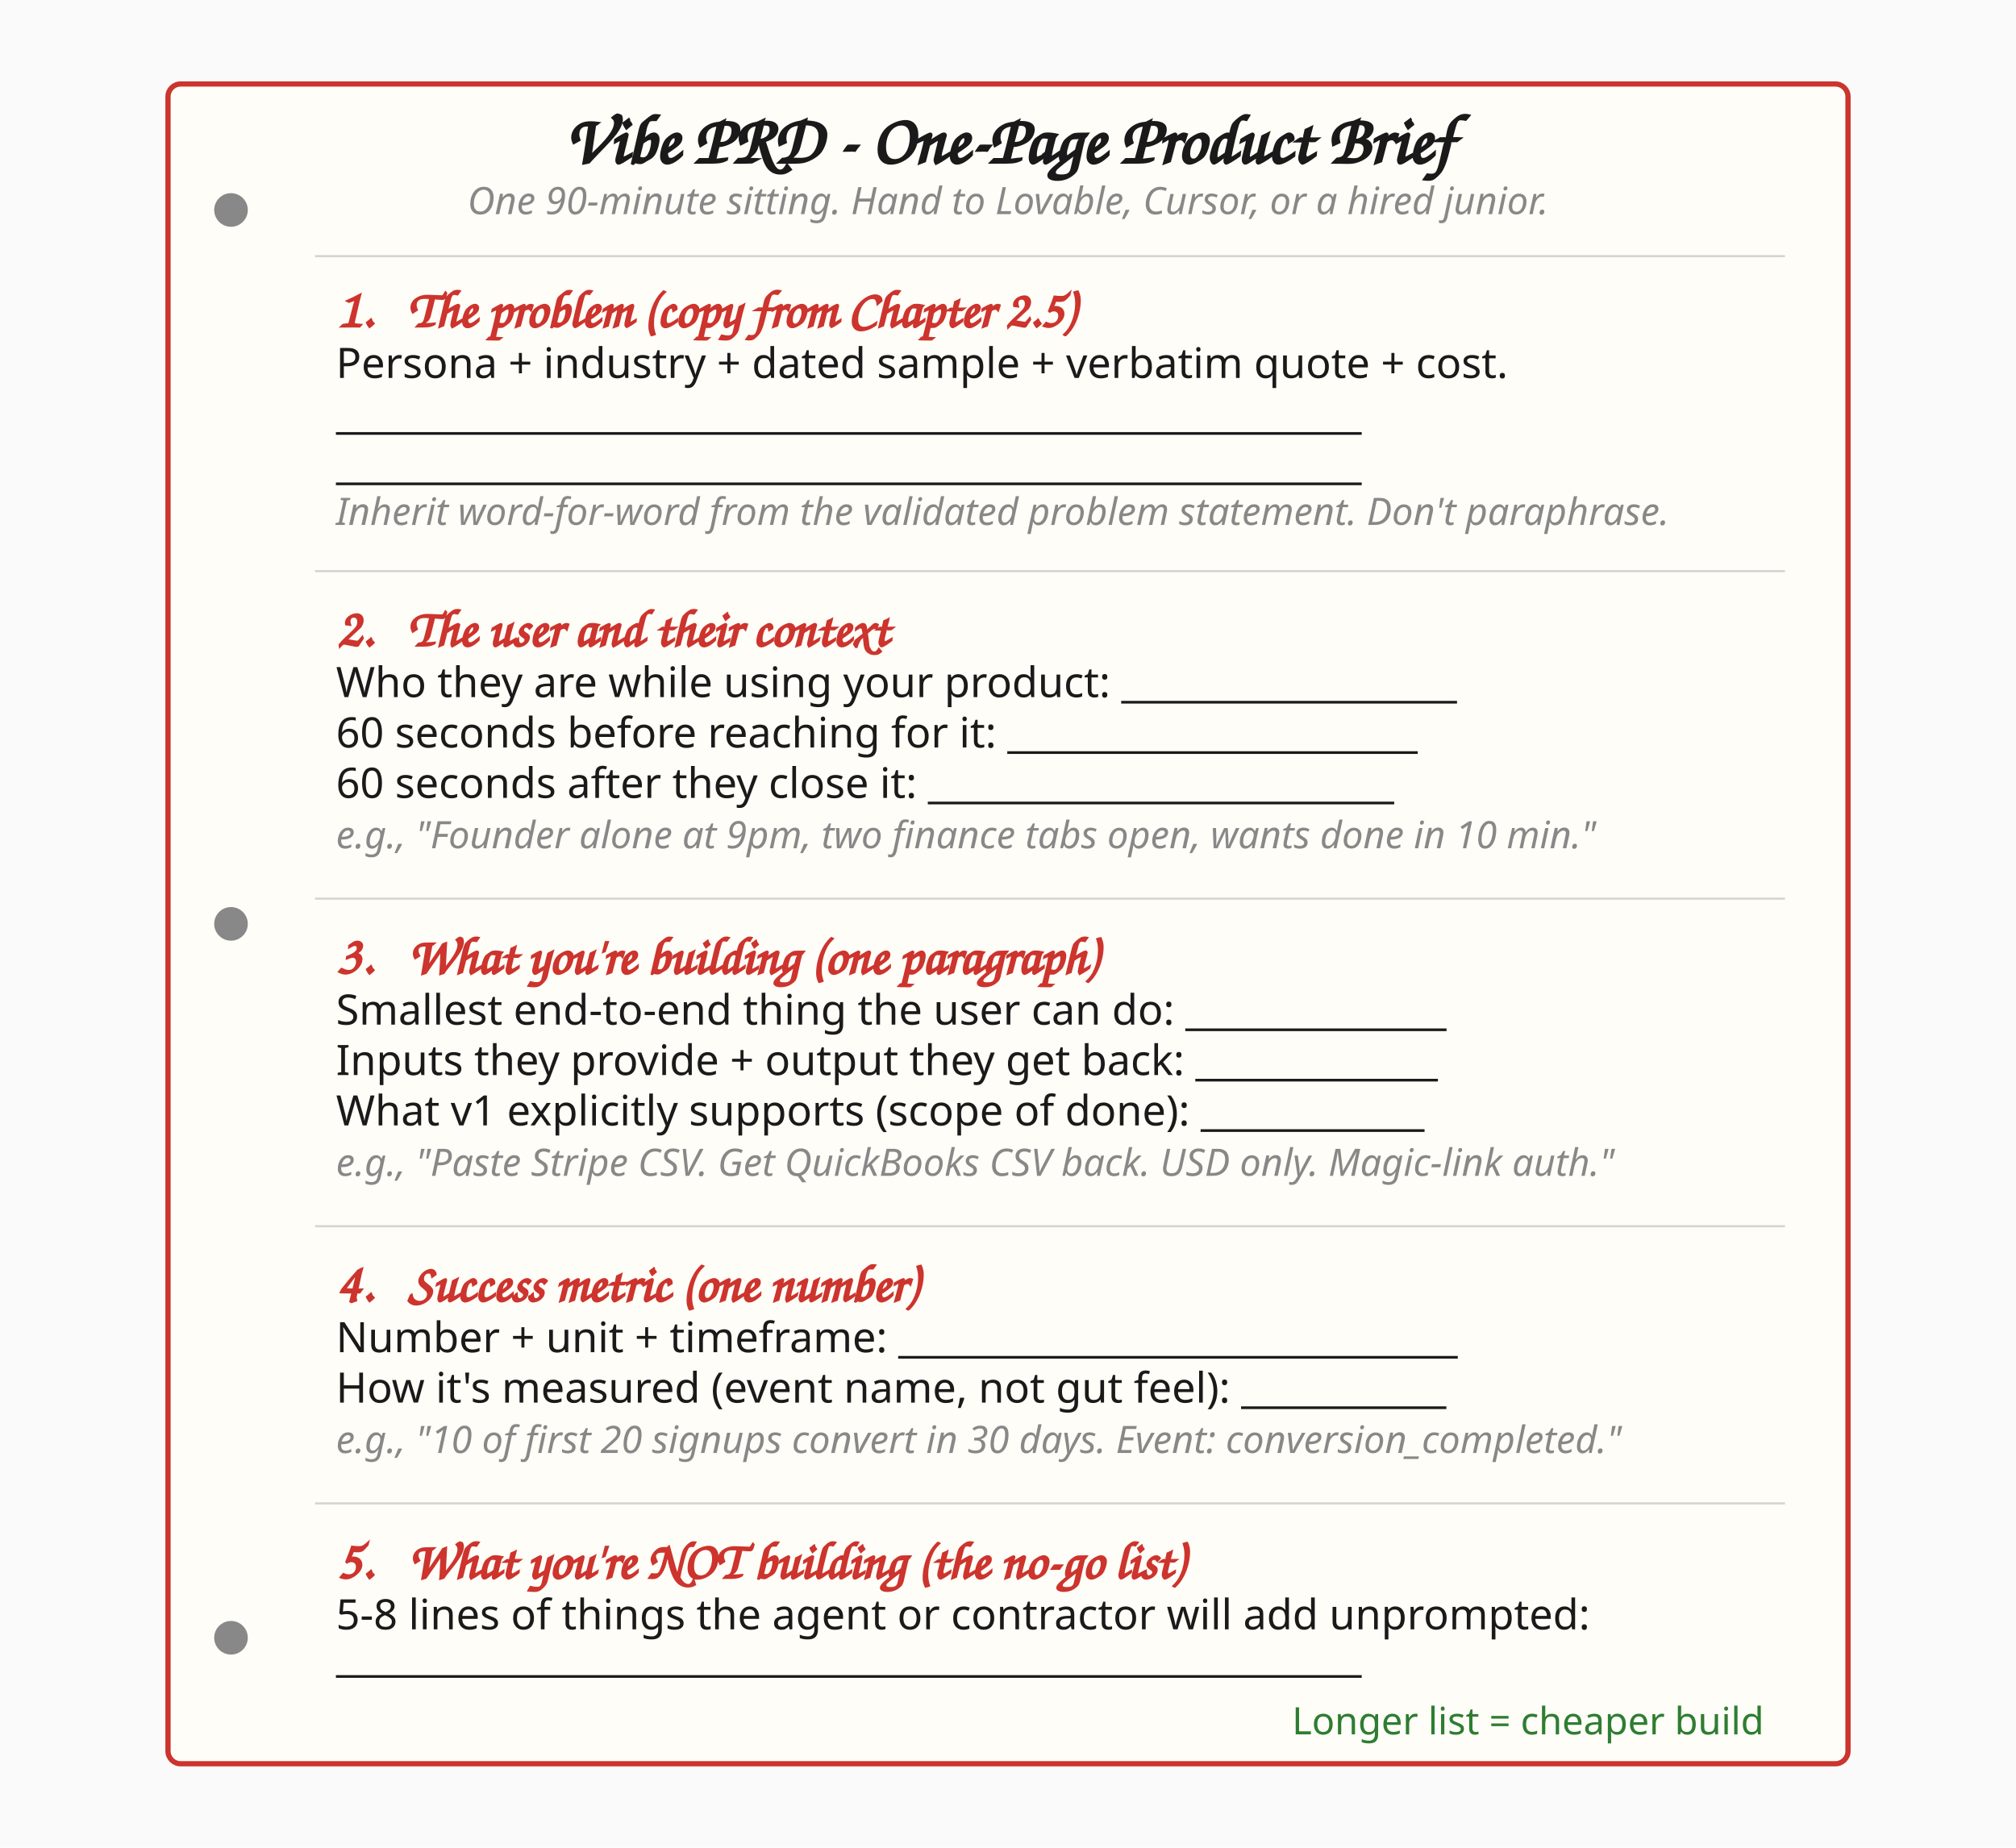
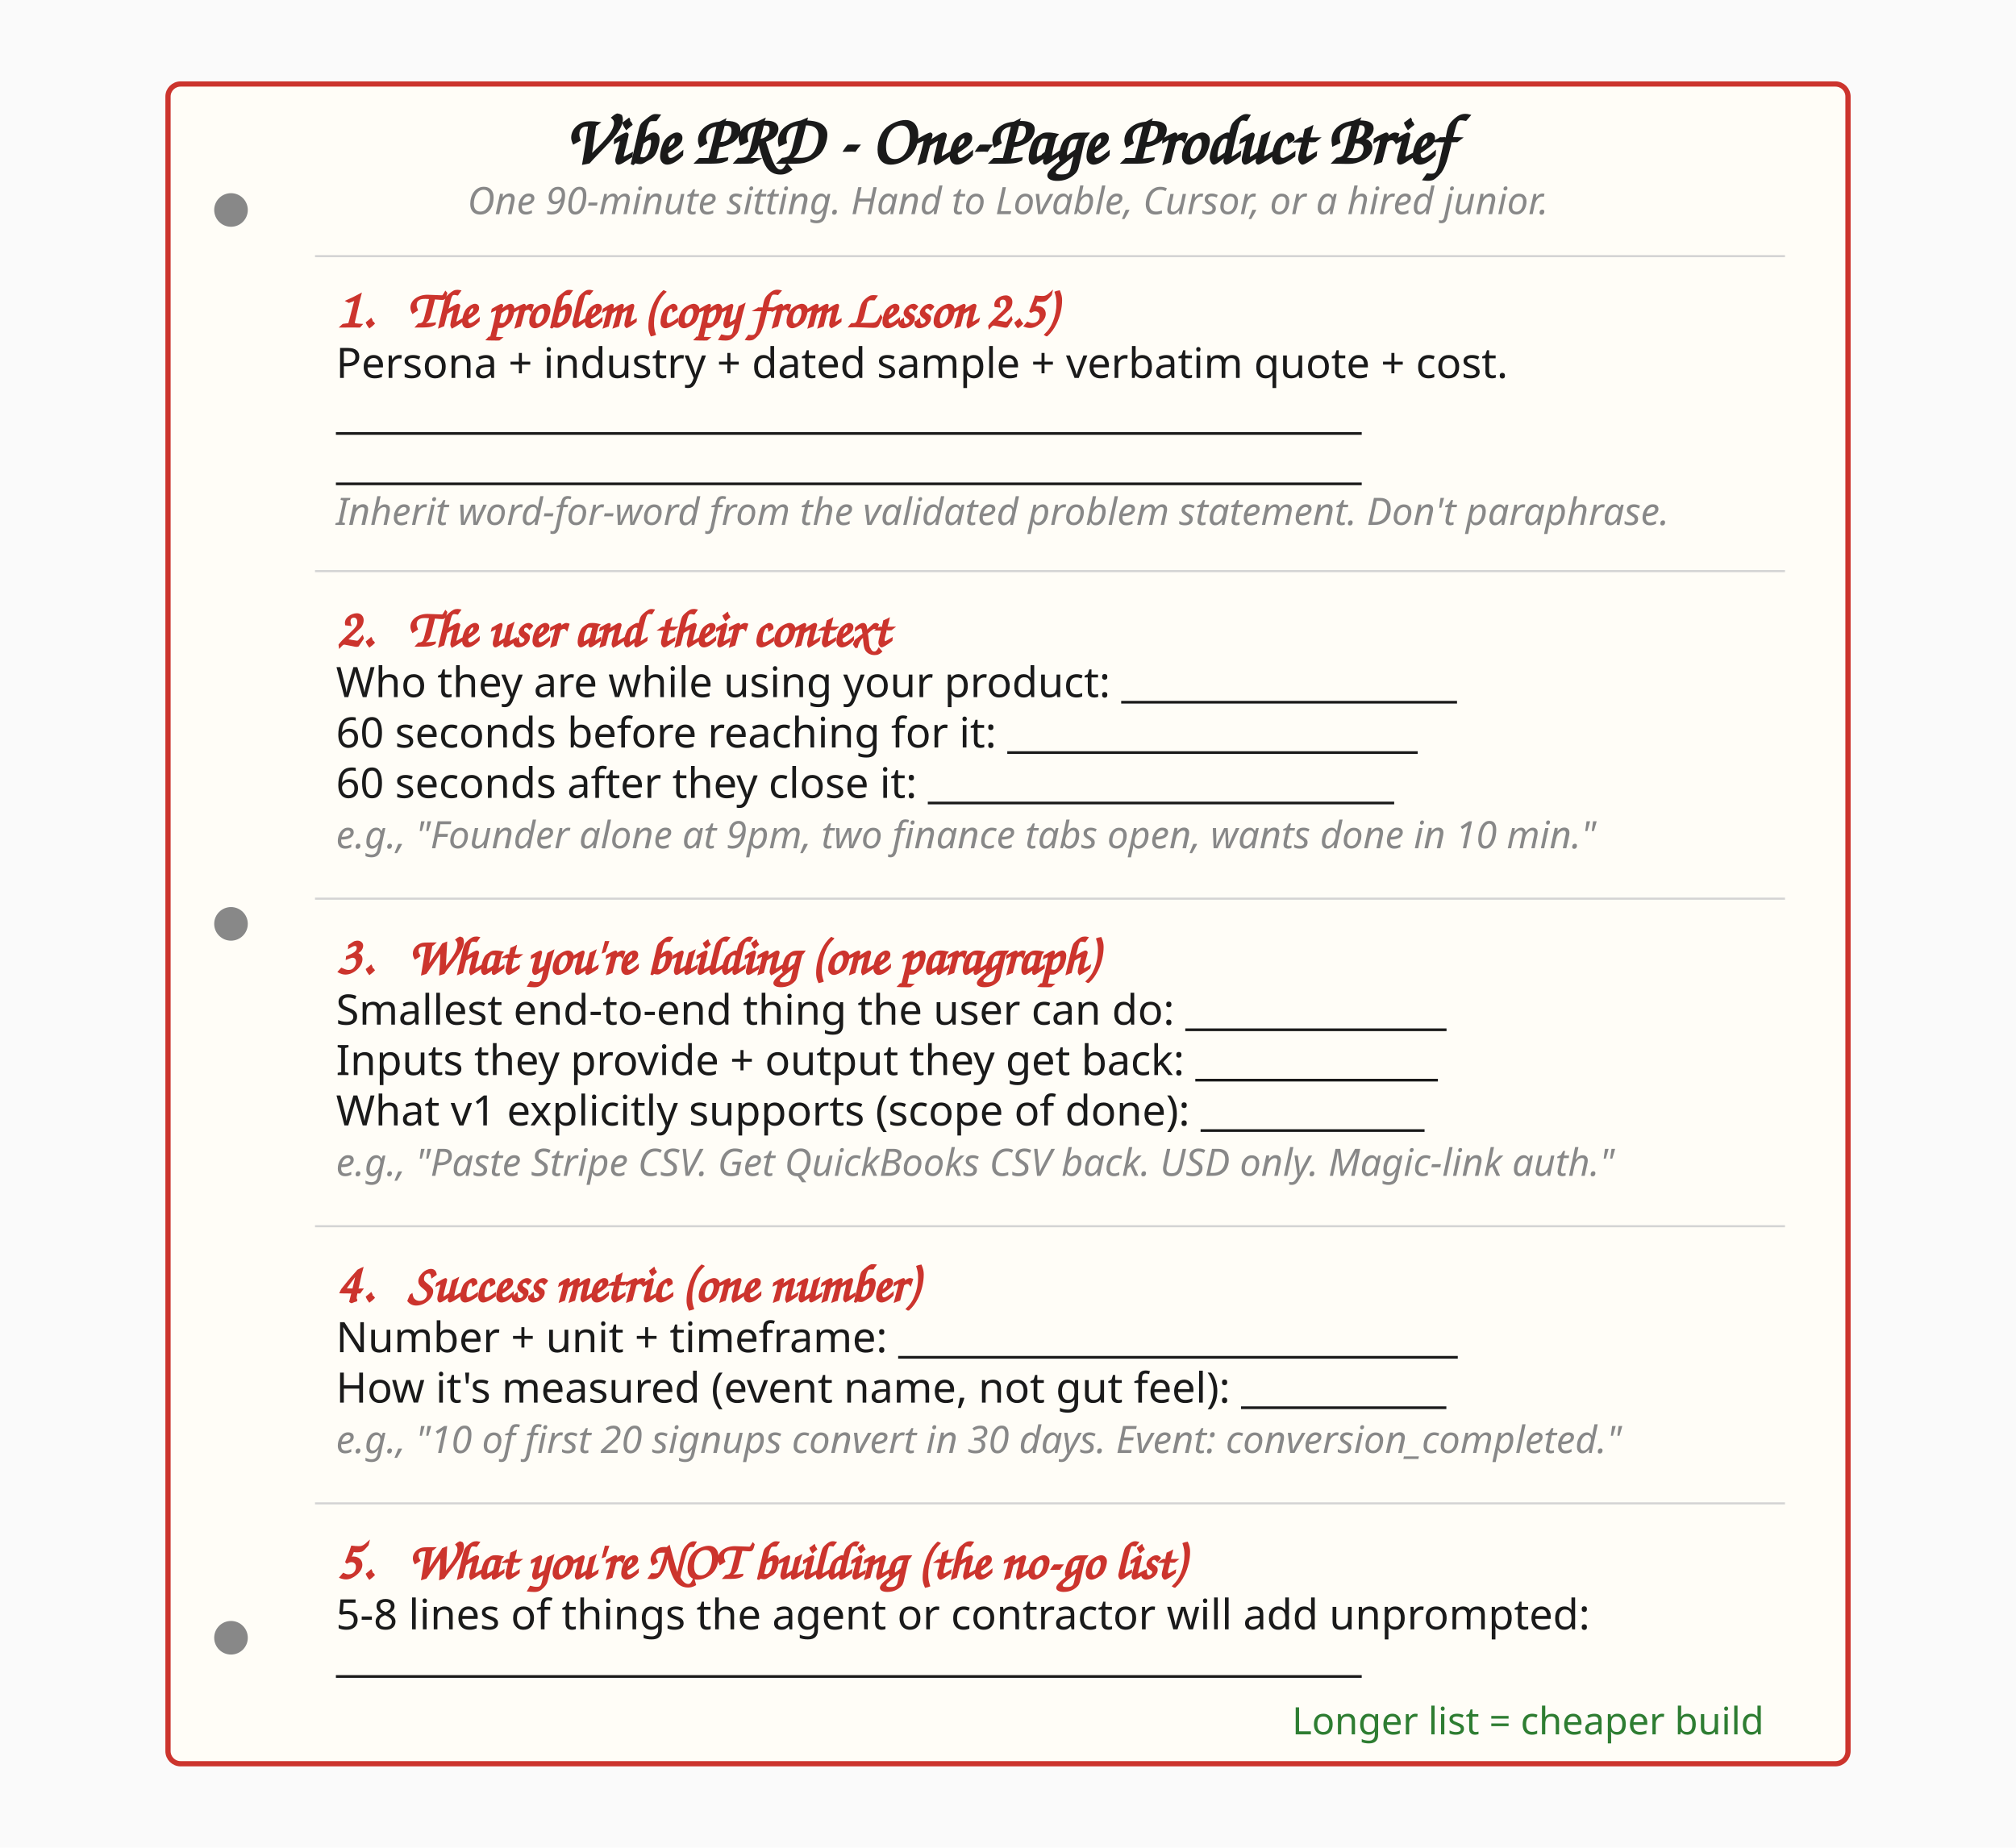
- <svg xmlns="http://www.w3.org/2000/svg" viewBox="0 0 960 880" role="img" aria-label="One-page Vibe PRD template. A notebook page with five labeled sections: the problem (from the Chapter 2.5 synthesis), the user and their context, what you're building, success metric, what you're NOT building.">
+ <svg xmlns="http://www.w3.org/2000/svg" viewBox="0 0 960 880" role="img" aria-label="One-page Vibe PRD template. A notebook page with five labeled sections: the problem (from the Lesson 2.5 synthesis), the user and their context, what you're building, success metric, what you're NOT building.">
  <defs>
    <style>
      .sans { font-family: "Segoe UI", system-ui, -apple-system, sans-serif; }
      .hand { font-family: "Caveat", "Patrick Hand", "Comic Sans MS", cursive; }
      .page { fill: #fffdf7; stroke: #cc342d; stroke-width: 2.5; }
      .holes { fill: #888; }
      .line { stroke: #d4d4d4; stroke-width: 1; }
      .stitle { font-size: 25px; font-weight: bold; fill: #cc342d; }
      .snum { font-size: 26px; font-weight: bold; fill: #cc342d; }
      .body { font-size: 20px; fill: #1a1a1a; }
      .hint { font-size: 18px; fill: #888; font-style: italic; }
      .header { font-size: 33px; fill: #1a1a1a; font-weight: bold; }
      .footer { font-size: 18px; fill: #2e7d32; }
    </style>
  </defs>
  <rect width="960" height="880" fill="#fafafa" />
  <rect x="80" y="40" width="800" height="800" rx="6" class="page" />
  <circle cx="110" cy="100" r="8" class="holes" />
  <circle cx="110" cy="440" r="8" class="holes" />
  <circle cx="110" cy="780" r="8" class="holes" />
  <text x="480" y="78" text-anchor="middle" class="hand header">Vibe PRD - One-Page Product Brief</text>
  <text x="480" y="102" text-anchor="middle" class="sans hint">One 90-minute sitting. Hand to Lovable, Cursor, or a hired junior.</text>
  <line x1="150" y1="122" x2="850" y2="122" class="line" />
  <text x="160" y="156" class="hand snum">1.</text>
-   <text x="194" y="156" class="hand stitle">The problem (copy from Chapter 2.5)</text>
+   <text x="194" y="156" class="hand stitle">The problem (copy from Lesson 2.5)</text>
  <text x="160" y="180" class="sans body">Persona + industry + dated sample + verbatim quote + cost.</text>
  <text x="160" y="204" class="sans body">_______________________________________________________</text>
  <text x="160" y="228" class="sans body">_______________________________________________________</text>
  <text x="160" y="250" class="sans hint">Inherit word-for-word from the validated problem statement. Don't paraphrase.</text>
  <line x1="150" y1="272" x2="850" y2="272" class="line" />
  <text x="160" y="308" class="hand snum">2.</text>
  <text x="194" y="308" class="hand stitle">The user and their context</text>
  <text x="160" y="332" class="sans body">Who they are while using your product: __________________</text>
  <text x="160" y="356" class="sans body">60 seconds before reaching for it: ______________________</text>
  <text x="160" y="380" class="sans body">60 seconds after they close it: _________________________</text>
  <text x="160" y="404" class="sans hint">e.g., "Founder alone at 9pm, two finance tabs open, wants done in 10 min."</text>
  <line x1="150" y1="428" x2="850" y2="428" class="line" />
  <text x="160" y="464" class="hand snum">3.</text>
  <text x="194" y="464" class="hand stitle">What you're building (one paragraph)</text>
  <text x="160" y="488" class="sans body">Smallest end-to-end thing the user can do: ______________</text>
  <text x="160" y="512" class="sans body">Inputs they provide + output they get back: _____________</text>
  <text x="160" y="536" class="sans body">What v1 explicitly supports (scope of done): ____________</text>
  <text x="160" y="560" class="sans hint">e.g., "Paste Stripe CSV. Get QuickBooks CSV back. USD only. Magic-link auth."</text>
  <line x1="150" y1="584" x2="850" y2="584" class="line" />
  <text x="160" y="620" class="hand snum">4.</text>
  <text x="194" y="620" class="hand stitle">Success metric (one number)</text>
  <text x="160" y="644" class="sans body">Number + unit + timeframe: ______________________________</text>
  <text x="160" y="668" class="sans body">How it's measured (event name, not gut feel): ___________</text>
  <text x="160" y="692" class="sans hint">e.g., "10 of first 20 signups convert in 30 days. Event: conversion_completed."</text>
  <line x1="150" y1="716" x2="850" y2="716" class="line" />
  <text x="160" y="752" class="hand snum">5.</text>
  <text x="194" y="752" class="hand stitle">What you're NOT building (the no-go list)</text>
  <text x="160" y="776" class="sans body">5-8 lines of things the agent or contractor will add unprompted:</text>
  <text x="160" y="796" class="sans body">_______________________________________________________</text>
  <text x="840" y="826" text-anchor="end" class="sans footer">Longer list = cheaper build</text>
</svg>
